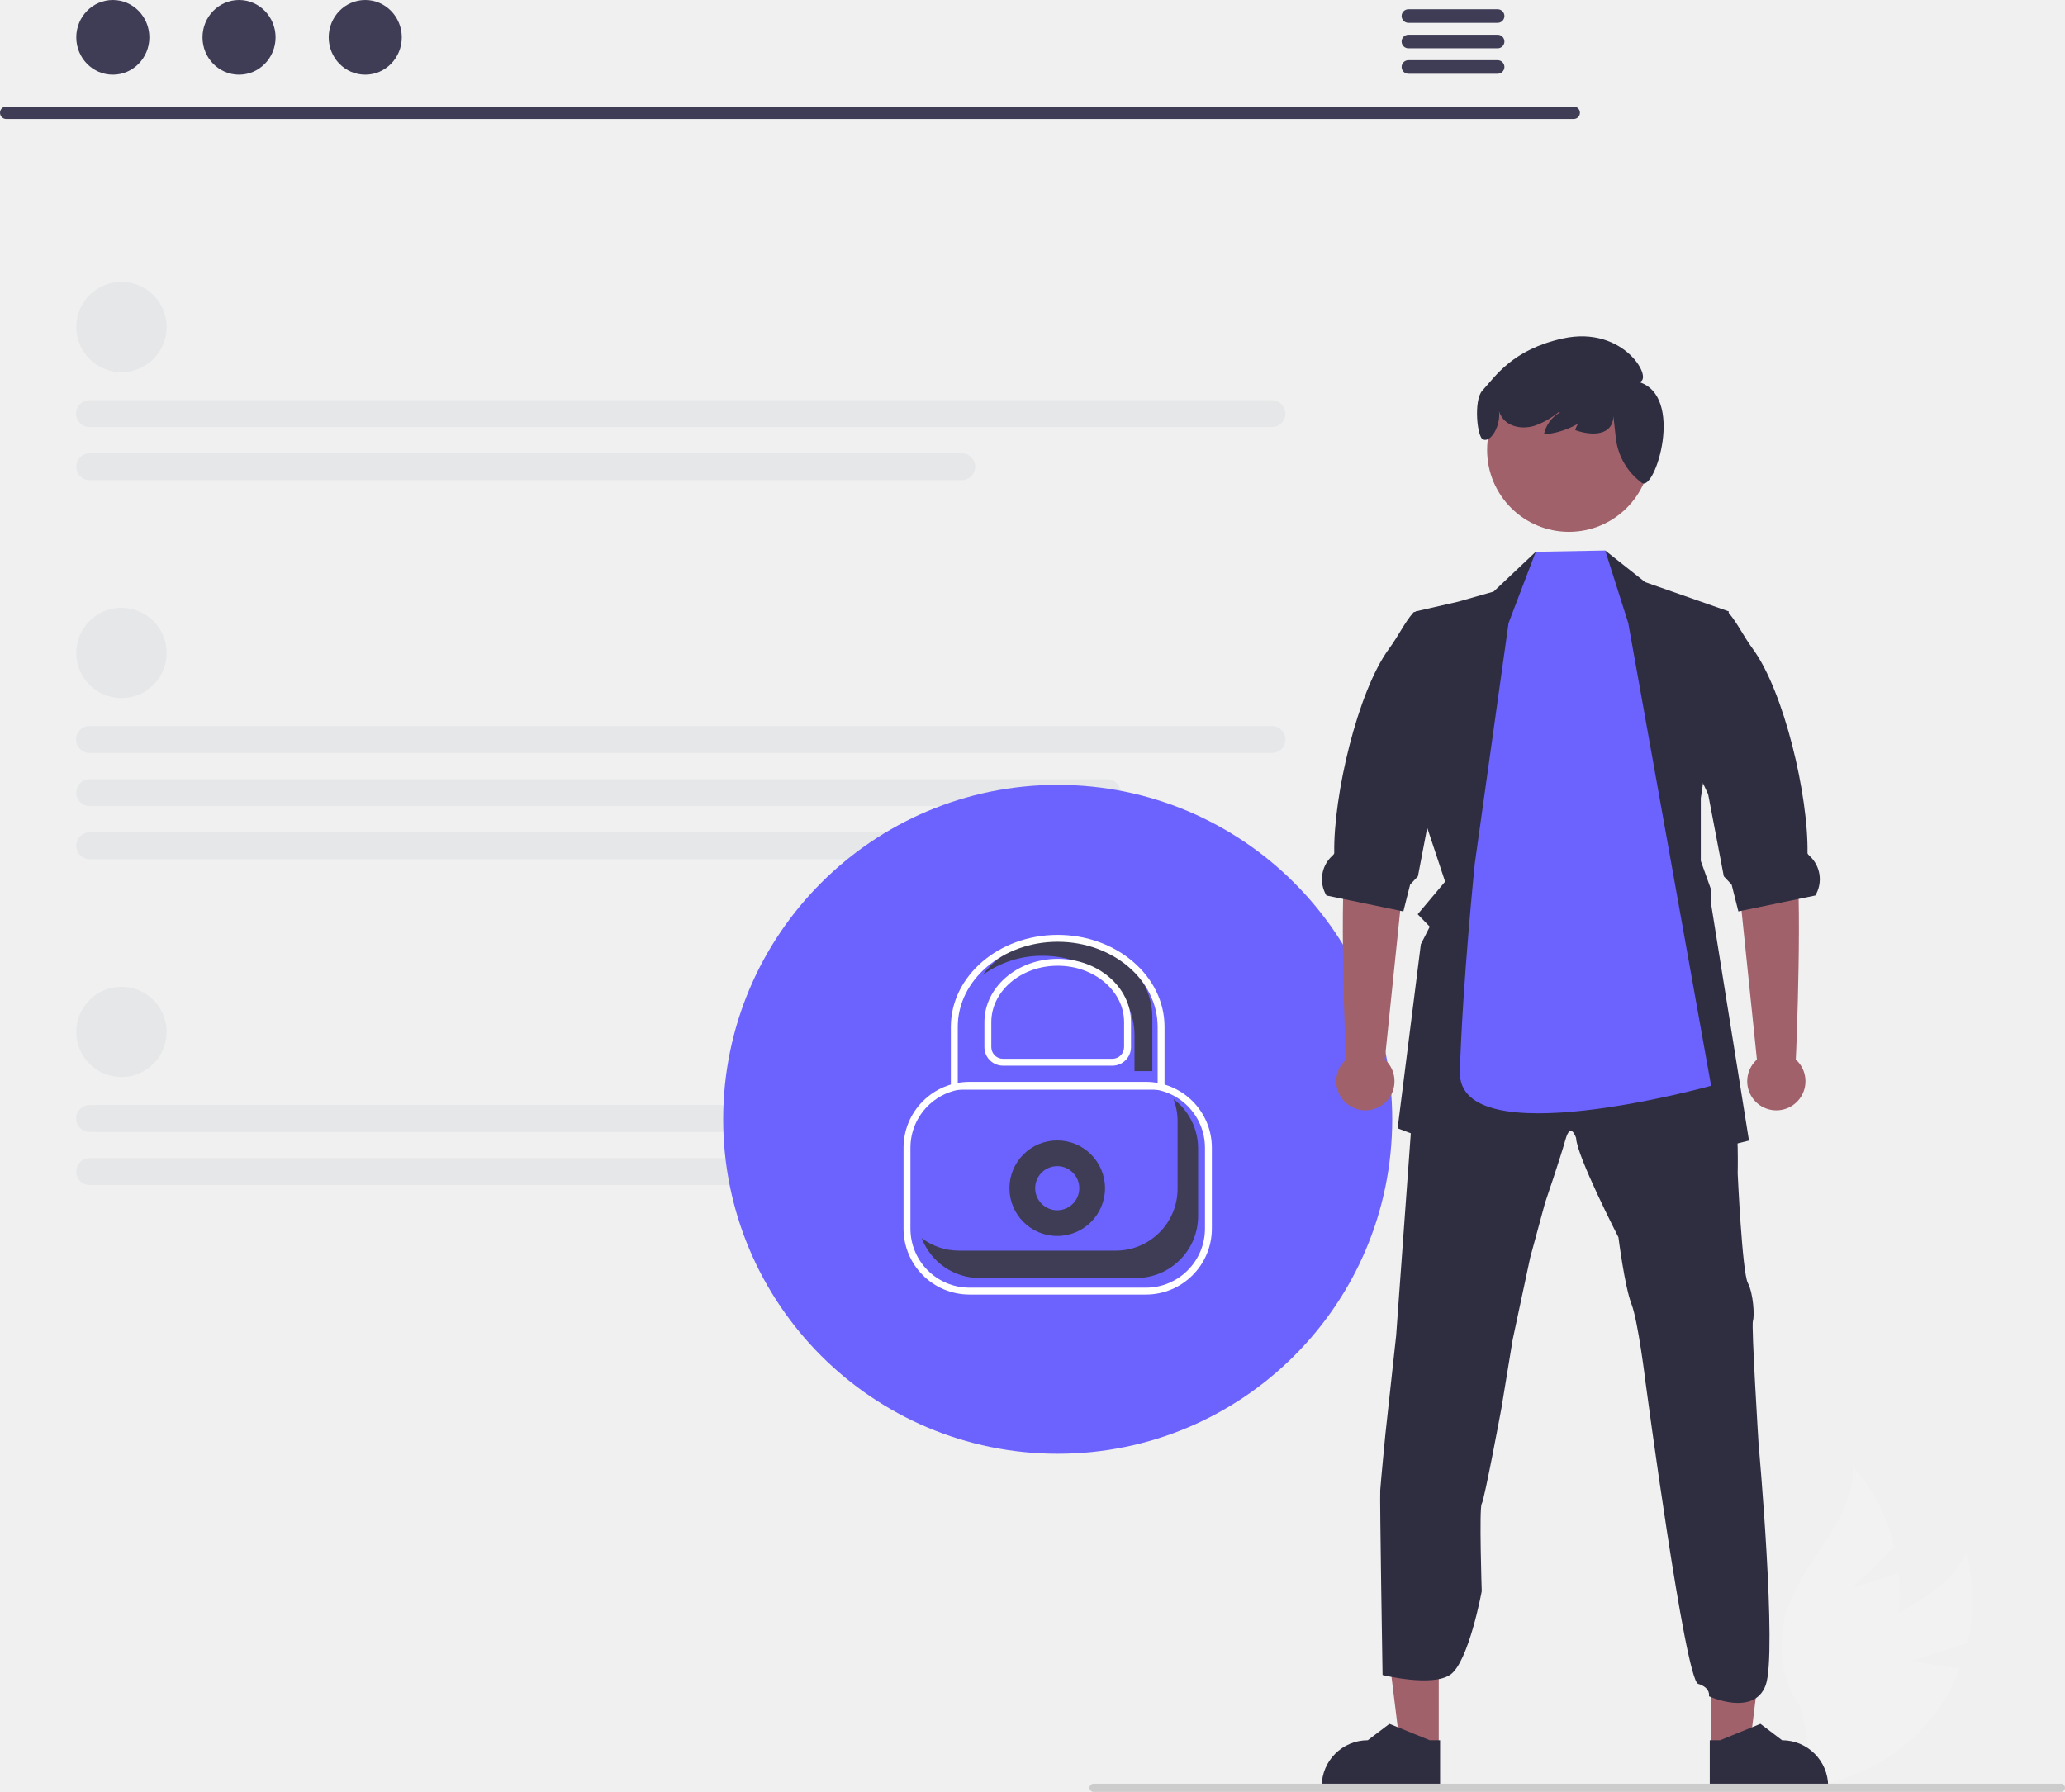
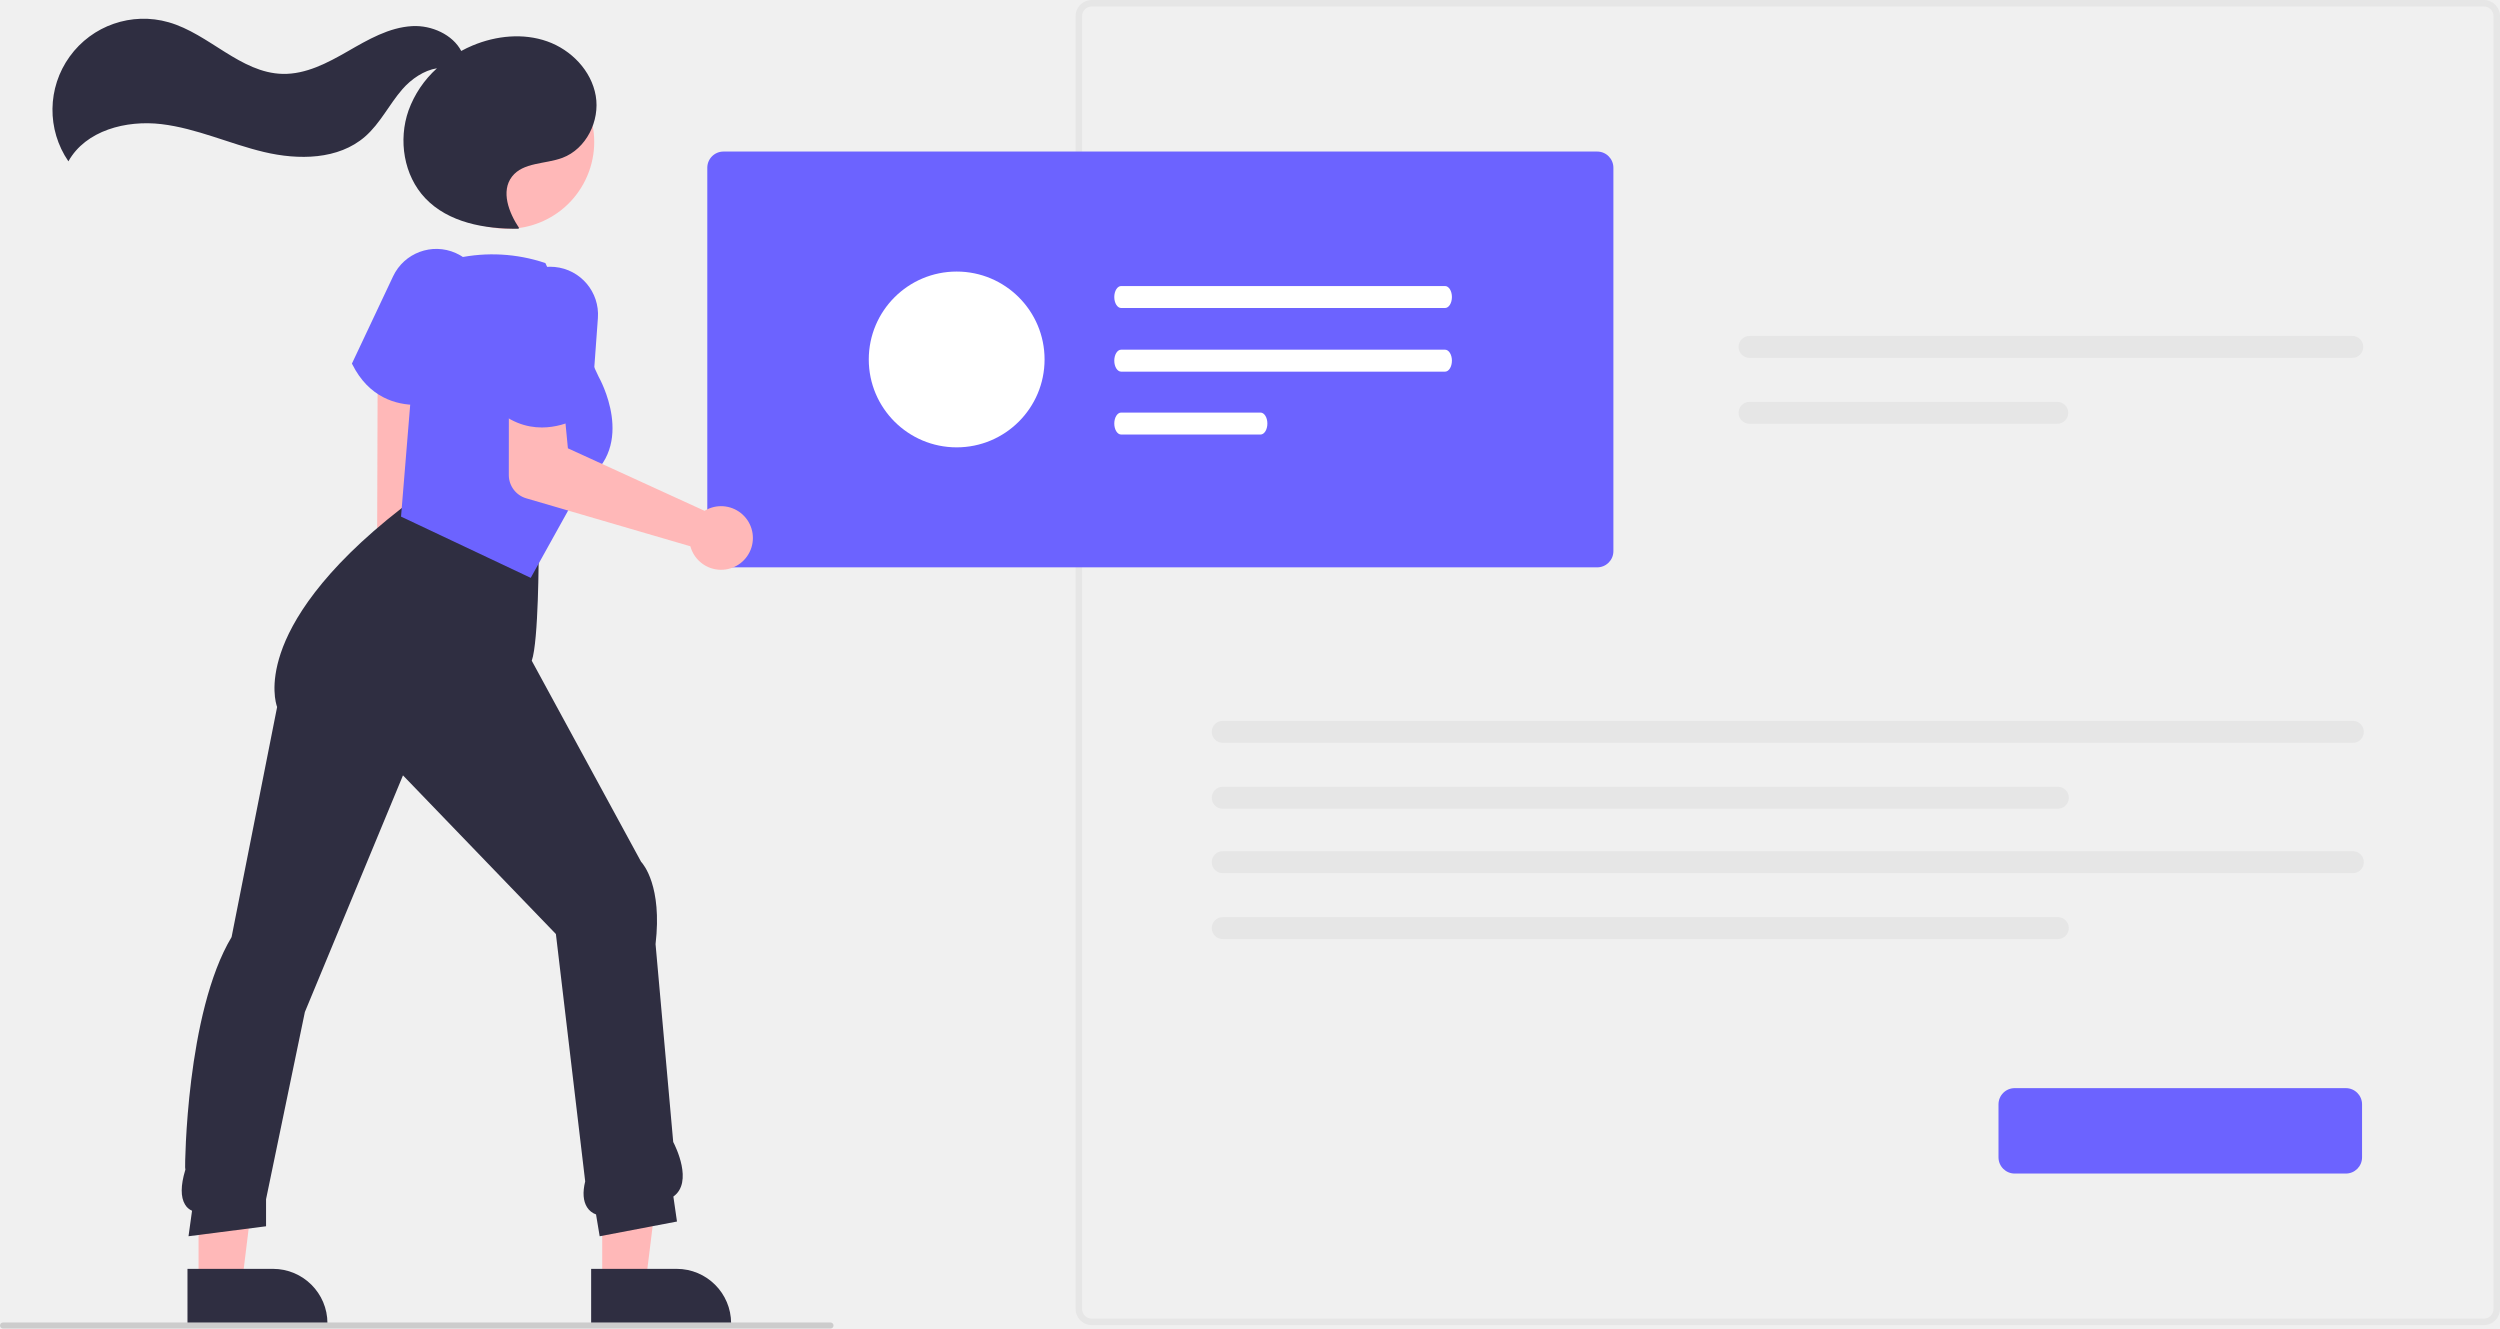
- <svg xmlns="http://www.w3.org/2000/svg" data-name="Layer 1" width="598.383" height="519.366" viewBox="0 0 598.383 519.366">
-   <path d="M854.374,671.404l16.119-5.113a54.561,54.561,0,0,0-.388-26.249c-6.476,14.399-25.475,17.926-36.3,29.419a32.819,32.819,0,0,0-8.395,27.179l-3.391,11.504a54.994,54.994,0,0,0,40.024-22.767,53.121,53.121,0,0,0,6.224-11.783C861.392,672.906,854.374,671.404,854.374,671.404Z" transform="translate(-300.3448 -190.0594)" fill="#f2f2f2" />
-   <path d="M837.15,650.132l12.147-11.765A54.561,54.561,0,0,0,837.242,615.046c.625,15.775-14.806,27.406-19.369,42.52a32.819,32.819,0,0,0,4.607,28.071l2.095,11.809A54.994,54.994,0,0,0,850.245,659.218a53.121,53.121,0,0,0,.316-13.323C844.101,648.345,837.15,650.132,837.15,650.132Z" transform="translate(-300.3448 -190.0594)" fill="#f2f2f2" />
-   <path d="M756.405,224.544H302.112a1.807,1.807,0,0,1,0-3.613H756.405a1.807,1.807,0,0,1,0,3.613Z" transform="translate(-300.3448 -190.0594)" fill="#3f3d56" />
-   <ellipse cx="32.692" cy="10.823" rx="10.588" ry="10.823" fill="#3f3d56" />
-   <ellipse cx="69.267" cy="10.823" rx="10.588" ry="10.823" fill="#3f3d56" />
-   <ellipse cx="105.842" cy="10.823" rx="10.588" ry="10.823" fill="#3f3d56" />
-   <path d="M734.384,192.742h-25.981a1.968,1.968,0,0,0,0,3.934h25.981a1.968,1.968,0,0,0,0-3.934Z" transform="translate(-300.3448 -190.0594)" fill="#3f3d56" />
-   <path d="M734.384,200.126h-25.981a1.968,1.968,0,0,0,0,3.934h25.981a1.968,1.968,0,0,0,0-3.934Z" transform="translate(-300.3448 -190.0594)" fill="#3f3d56" />
-   <path d="M734.384,207.501h-25.981a1.968,1.968,0,0,0,0,3.934h25.981a1.968,1.968,0,0,0,0-3.934Z" transform="translate(-300.3448 -190.0594)" fill="#3f3d56" />
-   <circle cx="35.193" cy="94.795" r="13.089" fill="#e6e7e8" />
-   <path d="M668.861,313.839H326.347a3.898,3.898,0,1,1,0-7.795h342.514a3.898,3.898,0,1,1,0,7.795Z" transform="translate(-300.3448 -190.0594)" fill="#e6e7e8" />
-   <path d="M579.03,329.241H326.347a3.898,3.898,0,0,1,0-7.796H579.03a3.898,3.898,0,1,1,0,7.796Z" transform="translate(-300.3448 -190.0594)" fill="#e6e7e8" />
-   <circle cx="35.193" cy="299.1" r="13.089" fill="#e6e7e8" />
-   <path d="M668.861,518.144H326.347a3.898,3.898,0,1,1,0-7.795h342.514a4.359,4.359,0,0,1,4.114,4.198A3.849,3.849,0,0,1,668.861,518.144Z" transform="translate(-300.3448 -190.0594)" fill="#e6e7e8" />
-   <path d="M579.03,533.546H326.347a3.898,3.898,0,0,1,0-7.796H579.03a3.898,3.898,0,1,1,0,7.796Z" transform="translate(-300.3448 -190.0594)" fill="#e6e7e8" />
-   <circle cx="35.193" cy="189.247" r="13.089" fill="#e6e7e8" />
-   <path d="M668.861,408.29H326.347a3.898,3.898,0,1,1,0-7.795h342.514a3.898,3.898,0,1,1,0,7.795Z" transform="translate(-300.3448 -190.0594)" fill="#e6e7e8" />
-   <path d="M621.163,423.692H326.347a3.898,3.898,0,0,1,0-7.796H621.163a3.898,3.898,0,0,1,0,7.796Z" transform="translate(-300.3448 -190.0594)" fill="#e6e7e8" />
-   <path d="M601.153,439.094H326.347a3.898,3.898,0,0,1,0-7.796H601.153a3.898,3.898,0,1,1,0,7.796Z" transform="translate(-300.3448 -190.0594)" fill="#e6e7e8" />
-   <circle cx="306.495" cy="324.421" r="96.934" fill="#6c63ff" />
-   <circle cx="306.361" cy="344.393" r="13.848" fill="#3f3d56" />
-   <circle cx="306.361" cy="344.393" r="6.391" fill="#6c63ff" />
-   <path d="M632.412,565.278h-51.144a19.123,19.123,0,0,1-19.102-19.101V522.728a19.123,19.123,0,0,1,19.102-19.102h51.144a19.123,19.123,0,0,1,19.101,19.102v23.449A19.122,19.122,0,0,1,632.412,565.278Zm-51.144-59.651a17.121,17.121,0,0,0-17.102,17.102v23.449A17.12,17.12,0,0,0,581.268,563.278h51.144a17.12,17.12,0,0,0,17.101-17.101V522.728a17.121,17.121,0,0,0-17.101-17.102Z" transform="translate(-300.3448 -190.0594)" fill="#fff" />
-   <path d="M578.238,552.549h45.395a17.943,17.943,0,0,0,17.943-17.943V514.983a17.863,17.863,0,0,0-1.184-6.365,17.895,17.895,0,0,1,7.131,14.295v19.624a17.943,17.943,0,0,1-17.943,17.943H584.186a17.933,17.933,0,0,1-16.759-11.577A17.84,17.84,0,0,0,578.238,552.549Z" transform="translate(-300.3448 -190.0594)" fill="#3f3d56" />
-   <polygon points="416.909 506.542 405.755 506.541 400.448 463.514 416.912 463.515 416.909 506.542" fill="#a0616a" />
-   <path d="M717.647,708.238l-34.303-.001v-.434a13.352,13.352,0,0,1,13.352-13.351h.001l6.266-4.754,11.691,4.754,2.994 0Z" transform="translate(-300.3448 -190.0594)" fill="#2f2e41" />
-   <polygon points="495.838 506.542 506.993 506.541 512.3 463.514 495.836 463.515 495.838 506.542" fill="#a0616a" />
-   <path d="M795.79,708.238l34.303-.001v-.434a13.352,13.352,0,0,0-13.352-13.351h-.001l-6.266-4.754L798.784,694.452l-2.994 0Z" transform="translate(-300.3448 -190.0594)" fill="#2f2e41" />
-   <path d="M700.302,621.955c.165-2.455,1.475-16.033,1.475-16.033l3.138-28.795,5.53-76.328.361-4.997,28.967-5.561,19.798-9.491,23.531,7.522,18.323,6.871s.031,2.941.173,6.495c.188,4.651.518,10.354,1.302,11.836,1.31,2.62.98,16.684.98,16.684s1.302,28.614,2.941,31.752,1.969,9.671,1.475,10.981,1.639,35.674,1.639,35.674,5.476,60.811,2.04,69.98-16.418,3.163-16.418,3.163.627-2.447-3.138-3.6-15.233-87.38-15.233-87.38-2.133-17.68-4.094-22.747-3.765-19.304-3.765-19.304-12.111-23.563-12.268-28.802c0,0-1.584-4.902-3.083.494s-5.914,18.323-5.914,18.323l-4.306,15.876L738.69,578.289l-3.279,19.97s-4.91,26.504-5.695,27.649,0,25.359,0,25.359-3.796,20.621-9.162,24.222-19.58.057-19.58.057S700.137,624.411,700.302,621.955Z" transform="translate(-300.3448 -190.0594)" fill="#2f2e41" />
-   <polygon points="412.315 236.13 418.755 255.528 410.809 264.987 414.308 268.588 411.727 273.678 404.997 327.032 441.894 341.025 454.319 325.447 464.116 341.025 506.81 330.593 495.922 262.556 495.922 258.108 492.848 249.519 492.848 231.337 500.966 177.215 476.736 168.728 465.151 159.559 461.402 172.454 445.44 169.615 445.024 159.927 432.811 171.466 422.527 174.399 410.213 177.215 408.644 181.137 411.781 180.353 411.272 231.377 412.315 236.13" fill="#2f2e41" />
-   <path d="M701.631,497.164l6.197-59.982,1.636-24.687L692.119,409.359s.687,17.652-1.585,27.611c-2.242,9.828-.297,58.877-.159,60.188a8.439,8.439,0,1,0,11.256.005Z" transform="translate(-300.3448 -190.0594)" fill="#a0616a" />
-   <path d="M684.713,449.611l4.824.996,16.55,3.428.918.188,1.953-7.765,2.267-2.416,4.314-22.606.227-1.177,6.518-13.931,4.51-41.87-16.77,3.012c-.086.086-.165.18-.243.275-2.408,2.73-4.126,6.526-6.934,10.346-9.138,12.432-16.15,42.639-15.875,59.189.008.267-.267.557-.596.855A9.18,9.18,0,0,0,684.713,449.611Z" transform="translate(-300.3448 -190.0594)" fill="#2f2e41" />
-   <path d="M809.453,497.164l-6.197-59.982-1.636-24.687,17.345-3.136s-.687,17.652,1.585,27.611c2.242,9.828.297,58.877.159,60.188a8.439,8.439,0,1,1-11.256.005Z" transform="translate(-300.3448 -190.0594)" fill="#a0616a" />
-   <path d="M826.372,449.611l-4.824.996-16.55,3.428-.918.188-1.953-7.765-2.267-2.416L795.545,421.436l-.227-1.177-6.518-13.931,1.49-41.87,10.77,3.012c.086.086.165.18.243.275,2.408,2.73,4.126,6.526,6.934,10.346,9.138,12.432,16.15,42.639,15.875,59.189-.008.267.267.557.596.855A9.18,9.18,0,0,1,826.372,449.611Z" transform="translate(-300.3448 -190.0594)" fill="#2f2e41" />
-   <path d="M737.489,370.654l7.88-20.667,20.127-.369,6.679,21.036,24.006,134.104s-73.544,20.481-72.798-4.138c.784-25.885,4.323-60.268,4.323-60.268Z" transform="translate(-300.3448 -190.0594)" fill="#6c63ff" />
-   <circle cx="454.637" cy="130.437" r="23.71" fill="#a0616a" />
-   <path d="M729.874,303.296c3.86-4.201,8.688-11.892,23.312-15.121,18.07-3.991,26.609,12.334,22.052,12.601,13.325,4.035,4.765,31.611.945,29.298A1.125,1.125,0,0,1,776.089,330,18.77,18.77,0,0,1,768.592,317.193l-.725-6.525c-.104,5.309-5.53,6.012-11.074,4.056a6.955,6.955,0,0,1,4.914-4.838,23.786,23.786,0,0,1-13.971,6.079,9.511,9.511,0,0,1,4.625-6.364l-.219-.215a22.85,22.85,0,0,1-7.33,4.15c-3.056.876-6.718.402-8.812-1.99a6.5,6.5,0,0,1-1.252-2.254c.453,4.205-2.368,9.004-4.558,8.18C728.367,317.118,727.304,306.093,729.874,303.296Z" transform="translate(-300.3448 -190.0594)" fill="#2f2e41" />
-   <path d="M898.727,708.235a1.186,1.186,0,0,1-1.19,1.19h-280.29a1.19,1.19,0,0,1,0-2.38h280.29A1.187,1.187,0,0,1,898.727,708.235Z" transform="translate(-300.3448 -190.0594)" fill="#ccc" />
-   <path d="M607.627,461.922c-9.481,0-17.815,4.292-22.533,10.735a29.121,29.121,0,0,1,17.373-5.574c14.682,0,26.626,10.284,26.626,22.925v10.508h5.16v-15.668C634.253,472.206,622.308,461.922,607.627,461.922Z" transform="translate(-300.3448 -190.0594)" fill="#3f3d56" />
-   <path d="M637.798,505.893h-61.918V487.675c0-14.698,13.888-26.656,30.959-26.656s30.959,11.958,30.959,26.656Zm-59.918-2h57.918V487.675c0-13.596-12.991-24.656-28.959-24.656s-28.959,11.061-28.959,24.656Z" transform="translate(-300.3448 -190.0594)" fill="#fff" />
-   <path d="M622.697,498.938H590.982a5.388,5.388,0,0,1-5.381-5.382v-7.25c0-10.108,9.528-18.332,21.239-18.332s21.239,8.224,21.239,18.332v7.25A5.388,5.388,0,0,1,622.697,498.938Zm-15.857-28.964c-10.608,0-19.239,7.326-19.239,16.332v7.25a3.385,3.385,0,0,0,3.381,3.382h31.715a3.385,3.385,0,0,0,3.381-3.382v-7.25C626.078,477.3,617.448,469.974,606.839,469.974Z" transform="translate(-300.3448 -190.0594)" fill="#fff" />
+ <svg xmlns="http://www.w3.org/2000/svg" data-name="Layer 1" width="824.808" height="438.317" viewBox="0 0 824.808 438.317">
+   <path id="b4c13b4e-8ef9-4732-a242-1b77a57c7078-610" data-name="Path 141" d="M1007.066,668.026h-459.267a5.345,5.345,0,0,1-5.338-5.338v-426.508a5.345,5.345,0,0,1,5.338-5.338h459.267a5.345,5.345,0,0,1,5.338,5.338v426.507a5.344,5.344,0,0,1-5.338,5.338Zm-459.267-435.053a3.207,3.207,0,0,0-3.2,3.2v426.514a3.207,3.207,0,0,0,3.2,3.2h459.267a3.206,3.206,0,0,0,3.2-3.2v-426.507a3.207,3.207,0,0,0-3.2-3.2Z" transform="translate(-187.5962 -230.8417)" fill="#e6e6e6" />
+   <path id="b86923e0-dd17-408d-8c65-7675907766e6-611" data-name="Path 142" d="M764.811,341.671a3.624,3.624,0,0,0,0,7.248h198.856a3.624,3.624,0,0,0,0-7.248Z" transform="translate(-187.5962 -230.8417)" fill="#e6e6e6" />
+   <path id="b7c93af7-a9b3-4ec5-8b9c-228075bea008-612" data-name="Path 143" d="M764.811,363.417a3.624,3.624,0,0,0,0,7.248h101.52a3.624,3.624,0,0,0,0-7.248Z" transform="translate(-187.5962 -230.8417)" fill="#e6e6e6" />
+   <path id="bf6f3c94-5d99-4a3b-bad8-b2235a5a7f19-613" data-name="Path 142" d="M591.004,468.671a3.624,3.624,0,0,0,0,7.248h372.856a3.624,3.624,0,0,0,0-7.248Z" transform="translate(-187.5962 -230.8417)" fill="#e6e6e6" />
+   <path id="b0a6cee6-456b-42c7-b828-32d4ce813421-614" data-name="Path 143" d="M591.004,490.417a3.624,3.624,0,0,0,0,7.248h275.52a3.624,3.624,0,0,0,0-7.248Z" transform="translate(-187.5962 -230.8417)" fill="#e6e6e6" />
+   <path id="b1178f6f-c479-4db7-b1bf-97b40cae8cd0-615" data-name="Path 142" d="M591.004,511.671a3.624,3.624,0,0,0,0,7.248h372.856a3.624,3.624,0,0,0,0-7.248Z" transform="translate(-187.5962 -230.8417)" fill="#e6e6e6" />
+   <path id="ad9199b6-e18d-416a-bbd3-7817c0554bff-616" data-name="Path 143" d="M591.004,533.417a3.624,3.624,0,0,0,0,7.248h275.52a3.624,3.624,0,0,0,0-7.248Z" transform="translate(-187.5962 -230.8417)" fill="#e6e6e6" />
+   <path id="f7d611df-d029-4cc6-9561-be5a6829cf65-617" data-name="Path 154" d="M714.555,418.025h-288.268a5.344,5.344,0,0,1-5.338-5.338v-126.507a5.344,5.344,0,0,1,5.338-5.338h288.268a5.344,5.344,0,0,1,5.338,5.338v126.507A5.344,5.344,0,0,1,714.555,418.025Z" transform="translate(-187.5962 -230.8417)" fill="#6c63ff" />
+   <path id="b2be1aaf-9241-4aa1-a473-dbb8e8dcff3c-618" data-name="Path 154" d="M961.555,618.025h-109.268a5.344,5.344,0,0,1-5.338-5.338v-17.507a5.344,5.344,0,0,1,5.338-5.338h109.268a5.344,5.344,0,0,1,5.338,5.338v17.507A5.344,5.344,0,0,1,961.555,618.025Z" transform="translate(-187.5962 -230.8417)" fill="#6c63ff" />
+   <path d="M314.032,444.951C309.323,441.436,307.941,434.867,310.945,430.279a9.165,9.165,0,0,1,1.009-1.261l.301-93.46,13.892,2.594.61,91.92c3.165,3.671,3.804,9.022,1.241,12.937C324.994,447.597,318.741,448.466,314.032,444.951Z" transform="translate(-187.5962 -230.8417)" fill="#ffb8b8" />
+   <polygon points="198.683 423.301 213.005 423.3 219.819 368.058 198.681 368.059 198.683 423.301" fill="#ffb8b8" />
+   <path d="M382.626,649.467l28.205-.001h.001a17.976,17.976,0,0,1,17.975,17.974v.584l-46.18.002Z" transform="translate(-187.5962 -230.8417)" fill="#2f2e41" />
+   <polygon points="65.506 423.301 79.829 423.3 86.642 368.058 65.504 368.059 65.506 423.301" fill="#ffb8b8" />
+   <path d="M249.449,649.467l28.205-.001h.001a17.976,17.976,0,0,1,17.975,17.974v.584l-46.18.002Z" transform="translate(-187.5962 -230.8417)" fill="#2f2e41" />
+   <path d="M385.443,638.713l-1.2-7.202a5.709,5.709,0,0,1-2.969-2.383c-1.289-2.037-1.494-4.903-.611-8.521L371,539l-50.451-52.344L288.184,564.72l-12.812,61.775v8.925l-25.581,3.285,1.164-8.413a4.899,4.899,0,0,1-2.323-2.07c-1.47-2.446-1.45-6.238.06-11.268l.065-.218-.084-.751C248.615,615.459,249,565,264,540l15.023-75.902c-.39-1.069-2.316-7.292,1.216-17.809,3.486-10.378,13.236-27.098,39.886-47.812l.092-.071.114-.024c.295-.061,29.689-5.905,44.891,13.975l.103.134v.169c0,1.229-.026,29.83-2.288,36.176l36.073,66.328c.702.744,7.009,8.027,4.769,27.174l5.827,65.268c.667,1.273,6.699,13.261.051,18.006L410.948,633.855Z" transform="translate(-187.5962 -230.8417)" fill="#2f2e41" />
+   <path d="M325.097,364.441c-6.773,0-15.774-2.394-21.284-13.429l-.108-.217,13.574-28.774A15.776,15.776,0,0,1,346.107,334.827L334.371,362.96l-.204.076A29.346,29.346,0,0,1,325.097,364.441Z" transform="translate(-187.5962 -230.8417)" fill="#6c63ff" />
+   <path d="M362.698,421.49l-42.792-20.207,5.882-71.762,10.724-13.106,2.077-.445a54.68,54.68,0,0,1,28.73,1.591l.204.068,17.614,37.577c.111.188,12.813,22.615-4.747,34.439Z" transform="translate(-187.5962 -230.8417)" fill="#6c63ff" />
+   <path d="M421.527,398.62a10.524,10.524,0,0,0-1.475.756l-45.092-20.627-1.157-11.991-18.324-.619-.015,21.426a7.999,7.999,0,0,0,5.755,7.683l54.148,15.825a10.496,10.496,0,1,0,6.16-12.454Z" transform="translate(-187.5962 -230.8417)" fill="#ffb8b8" />
+   <path d="M366.371,371.876c-5.138,0-10.937-1.777-16.503-7.343l-.172-.171,3.761-31.592a15.776,15.776,0,0,1,31.4,3.014l-2.22,30.401-.17.136C382.358,366.409,375.382,371.876,366.371,371.876Z" transform="translate(-187.5962 -230.8417)" fill="#6c63ff" />
+   <circle cx="354.945" cy="277.653" r="28.693" transform="translate(-246.5322 225.0806) rotate(-61.3368)" fill="#ffb8b8" />
+   <path d="M384.147,262.451c-1.424-8.281-8.071-15.146-15.99-17.954-7.919-2.809-16.85-1.895-24.604,1.339a40.849,40.849,0,0,0-3.783,1.819c-2.834-5.403-9.784-8.536-16.14-8.198-7.679.409-14.613,4.471-21.282,8.301s-13.825,7.639-21.513,7.461c-13.893-.322-24.229-13.203-37.588-17.03a30.061,30.061,0,0,0-33.084,45.881c5.7-10.215,19.086-13.665,30.702-12.275,11.615,1.391,22.44,6.482,33.819,9.194,11.379,2.712,24.558,2.596,33.372-5.095,5-4.362,7.936-10.598,12.288-15.606,2.944-3.388,7.136-6.248,11.418-6.921a34.655,34.655,0,0,0-9.378,13.911c-3.434,9.757-1.598,21.472,5.526,28.971,7.637,8.04,19.624,10.183,30.712,10.053l.232-.236c-3.395-5.082-6.074-12.128-2.336-16.963,3.69-4.773,10.967-4.07,16.618-6.182C381.005,279.978,385.57,270.732,384.147,262.451Z" transform="translate(-187.5962 -230.8417)" fill="#2f2e41" />
+   <path d="M461.596,669.158h-273a1,1,0,0,1,0-2h273a1,1,0,1,1,0,2Z" transform="translate(-187.5962 -230.8417)" fill="#ccc" />
+   <path id="e2582065-92bf-48dc-a28d-04f42179e35f-619" data-name="Path 155" d="M557.486,325.212c-1.252.004-2.265,1.63-2.262,3.631.002,1.996,1.014,3.613,2.262,3.617H664.356c1.252-.004,2.265-1.63,2.262-3.631-.002-1.996-1.014-3.613-2.262-3.617Z" transform="translate(-187.5962 -230.8417)" fill="#fff" />
+   <path id="bb678cb9-7d76-4fbb-a84c-c380d6521528-620" data-name="Path 156" d="M557.486,346.212c-1.252.004-2.265,1.63-2.262,3.631.002,1.996,1.014,3.613,2.262,3.617H664.356c1.252-.004,2.265-1.63,2.262-3.631-.002-1.996-1.014-3.613-2.262-3.617Z" transform="translate(-187.5962 -230.8417)" fill="#fff" />
+   <path id="a9697f3a-b5f3-4f74-8277-57e15506e4dd-621" data-name="Path 157" d="M557.486,366.958c-1.252.004-2.265,1.63-2.262,3.631.002,1.996,1.014,3.613,2.262,3.617h45.986c1.252-.004,2.265-1.63,2.262-3.631-.002-1.996-1.014-3.613-2.262-3.617Z" transform="translate(-187.5962 -230.8417)" fill="#fff" />
+   <circle cx="315.628" cy="118.592" r="29" fill="#fff" />
</svg>
